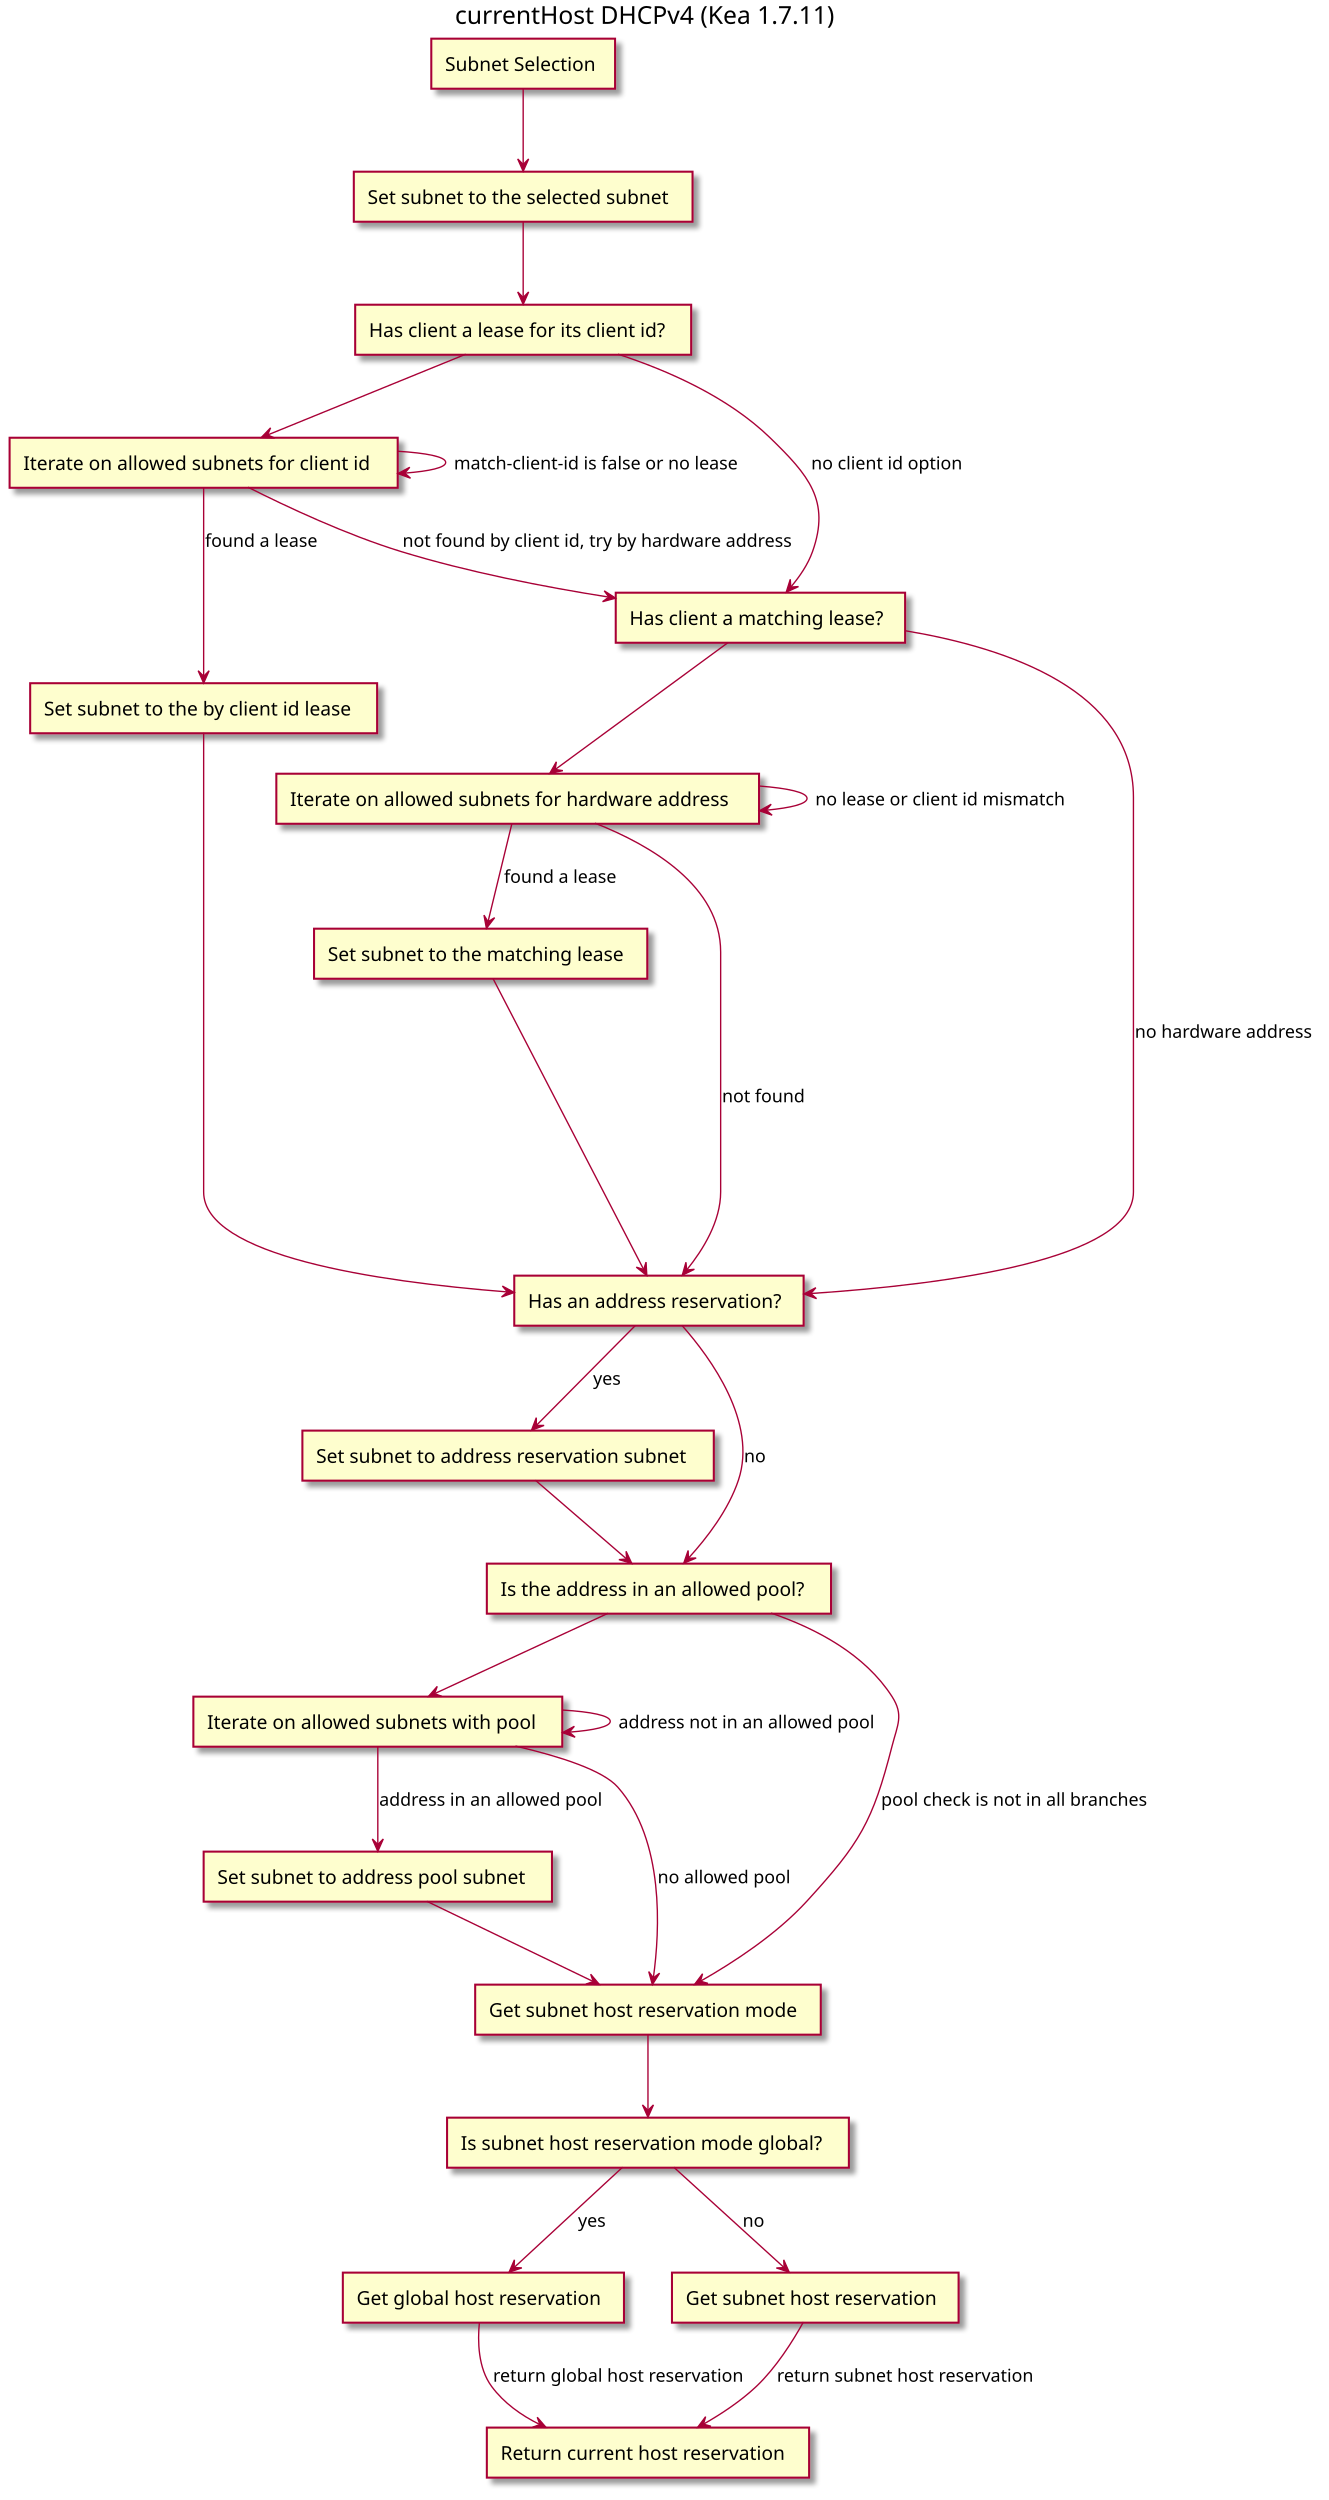
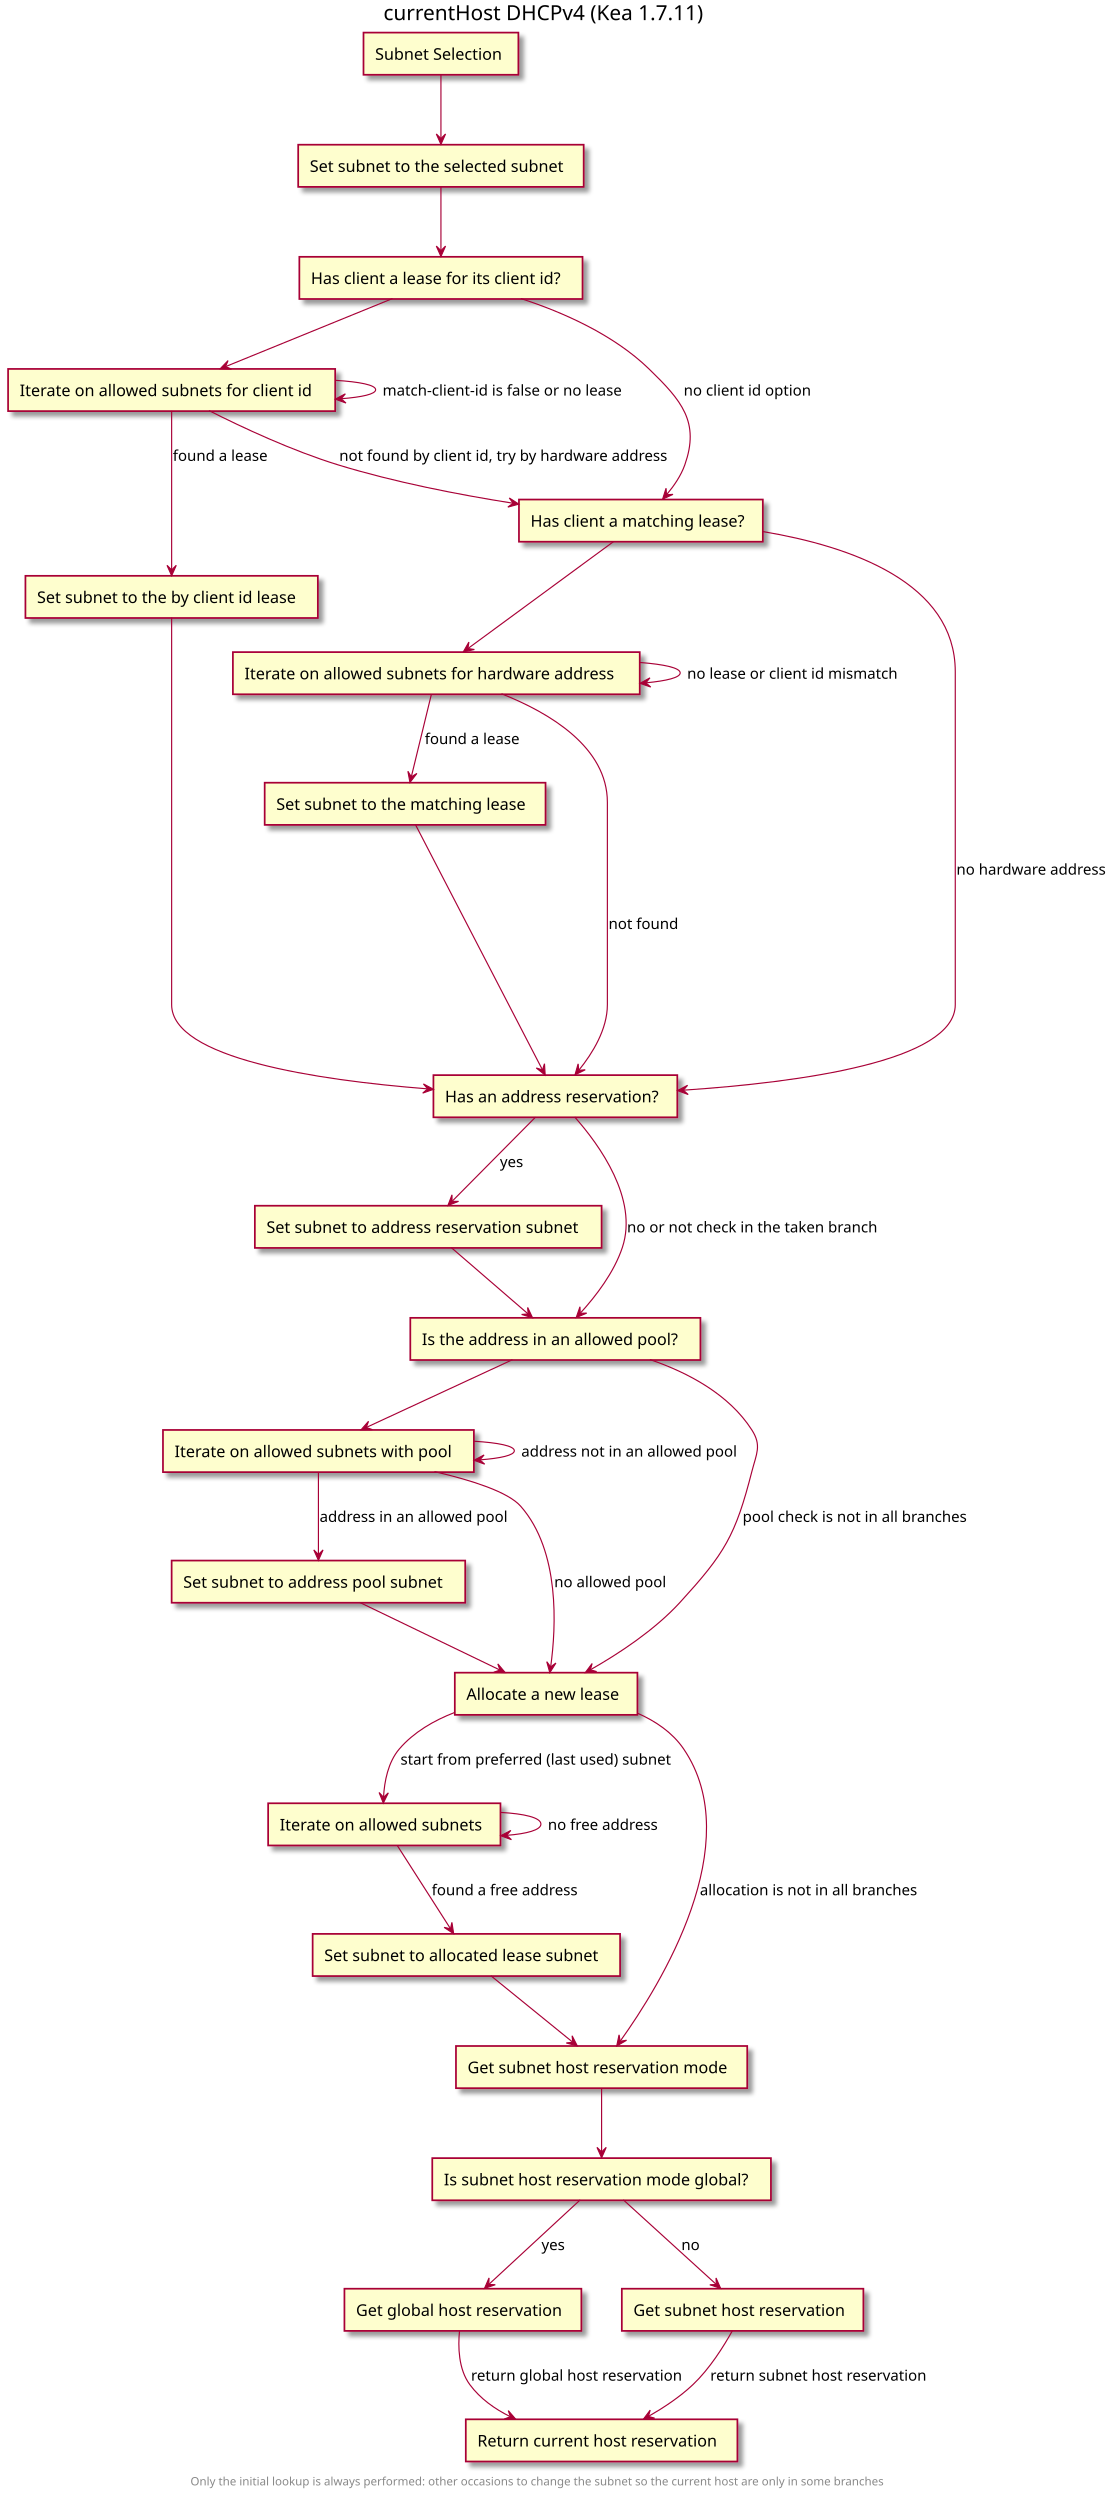
- <svg xmlns="http://www.w3.org/2000/svg" contentScriptType="application/ecmascript" contentStyleType="text/css" height="1823px" preserveAspectRatio="none" style="width:969px;height:1823px;" version="1.1" viewBox="0 0 969 1823" width="969px" zoomAndPan="magnify">
+ <svg xmlns="http://www.w3.org/2000/svg" contentScriptType="application/ecmascript" contentStyleType="text/css" height="2163px" preserveAspectRatio="none" style="width:969px;height:2163px;" version="1.1" viewBox="0 0 969 2163" width="969px" zoomAndPan="magnify">
  <defs>
-     <filter height="300%" id="f162kmmt1mna5z" width="300%" x="-1" y="-1">
+     <filter height="300%" id="fukfijbnkkysb" width="300%" x="-1" y="-1">
      <feGaussianBlur result="blurOut" stdDeviation="2.0" />
      <feColorMatrix in="blurOut" result="blurOut2" type="matrix" values="0 0 0 0 0 0 0 0 0 0 0 0 0 0 0 0 0 0 .4 0" />
      <feOffset dx="4.0" dy="4.0" in="blurOut2" result="blurOut3" />
      <feBlend in="SourceGraphic" in2="blurOut3" mode="normal" />
    </filter>
  </defs>
  <g>
    <text fill="#000000" font-family="sans-serif" font-size="18" lengthAdjust="spacingAndGlyphs" textLength="288" x="331.75" y="17.402">currentHost DHCPv4 (Kea 1.7.11)</text>
-     <rect fill="#FEFECE" filter="url(#f162kmmt1mna5z)" height="36.488" style="stroke: #A80036; stroke-width: 1.5;" width="134" x="314.5" y="28.199" />
+     <rect fill="#FEFECE" filter="url(#fukfijbnkkysb)" height="36.488" style="stroke: #A80036; stroke-width: 1.5;" width="134" x="314.5" y="28.199" />
    <text fill="#000000" font-family="sans-serif" font-size="14" lengthAdjust="spacingAndGlyphs" textLength="114" x="324.5" y="51.734">Subnet Selection</text>
-     <rect fill="#FEFECE" filter="url(#f162kmmt1mna5z)" height="36.488" style="stroke: #A80036; stroke-width: 1.5;" width="247" x="258" y="125.199" />
+     <rect fill="#FEFECE" filter="url(#fukfijbnkkysb)" height="36.488" style="stroke: #A80036; stroke-width: 1.5;" width="247" x="258" y="125.199" />
    <text fill="#000000" font-family="sans-serif" font-size="14" lengthAdjust="spacingAndGlyphs" textLength="227" x="268" y="148.734">Set subnet to the selected subnet</text>
-     <rect fill="#FEFECE" filter="url(#f162kmmt1mna5z)" height="36.488" style="stroke: #A80036; stroke-width: 1.5;" width="245" x="259" y="222.199" />
+     <rect fill="#FEFECE" filter="url(#fukfijbnkkysb)" height="36.488" style="stroke: #A80036; stroke-width: 1.5;" width="245" x="259" y="222.199" />
    <text fill="#000000" font-family="sans-serif" font-size="14" lengthAdjust="spacingAndGlyphs" textLength="225" x="269" y="245.734">Has client a lease for its client id?</text>
-     <rect fill="#FEFECE" filter="url(#f162kmmt1mna5z)" height="36.488" style="stroke: #A80036; stroke-width: 1.5;" width="283" x="7" y="319.199" />
+     <rect fill="#FEFECE" filter="url(#fukfijbnkkysb)" height="36.488" style="stroke: #A80036; stroke-width: 1.5;" width="283" x="7" y="319.199" />
    <text fill="#000000" font-family="sans-serif" font-size="14" lengthAdjust="spacingAndGlyphs" textLength="263" x="17" y="342.734">Iterate on allowed subnets for client id</text>
-     <rect fill="#FEFECE" filter="url(#f162kmmt1mna5z)" height="36.488" style="stroke: #A80036; stroke-width: 1.5;" width="253" x="22" y="498.199" />
+     <rect fill="#FEFECE" filter="url(#fukfijbnkkysb)" height="36.488" style="stroke: #A80036; stroke-width: 1.5;" width="253" x="22" y="498.199" />
    <text fill="#000000" font-family="sans-serif" font-size="14" lengthAdjust="spacingAndGlyphs" textLength="233" x="32" y="521.734">Set subnet to the by client id lease</text>
-     <rect fill="#FEFECE" filter="url(#f162kmmt1mna5z)" height="36.488" style="stroke: #A80036; stroke-width: 1.5;" width="211" x="449" y="432.199" />
+     <rect fill="#FEFECE" filter="url(#fukfijbnkkysb)" height="36.488" style="stroke: #A80036; stroke-width: 1.5;" width="211" x="449" y="432.199" />
    <text fill="#000000" font-family="sans-serif" font-size="14" lengthAdjust="spacingAndGlyphs" textLength="191" x="459" y="455.734">Has client a matching lease?</text>
-     <rect fill="#FEFECE" filter="url(#f162kmmt1mna5z)" height="36.488" style="stroke: #A80036; stroke-width: 1.5;" width="352" x="201.5" y="564.199" />
+     <rect fill="#FEFECE" filter="url(#fukfijbnkkysb)" height="36.488" style="stroke: #A80036; stroke-width: 1.5;" width="352" x="201.5" y="564.199" />
    <text fill="#000000" font-family="sans-serif" font-size="14" lengthAdjust="spacingAndGlyphs" textLength="332" x="211.5" y="587.734">Iterate on allowed subnets for hardware address</text>
-     <rect fill="#FEFECE" filter="url(#f162kmmt1mna5z)" height="36.488" style="stroke: #A80036; stroke-width: 1.5;" width="243" x="229" y="677.199" />
+     <rect fill="#FEFECE" filter="url(#fukfijbnkkysb)" height="36.488" style="stroke: #A80036; stroke-width: 1.5;" width="243" x="229" y="677.199" />
    <text fill="#000000" font-family="sans-serif" font-size="14" lengthAdjust="spacingAndGlyphs" textLength="223" x="239" y="700.734">Set subnet to the matching lease</text>
-     <rect fill="#FEFECE" filter="url(#f162kmmt1mna5z)" height="36.488" style="stroke: #A80036; stroke-width: 1.5;" width="211" x="375" y="930.199" />
+     <rect fill="#FEFECE" filter="url(#fukfijbnkkysb)" height="36.488" style="stroke: #A80036; stroke-width: 1.5;" width="211" x="375" y="930.199" />
    <text fill="#000000" font-family="sans-serif" font-size="14" lengthAdjust="spacingAndGlyphs" textLength="191" x="385" y="953.734">Has an address reservation?</text>
-     <rect fill="#FEFECE" filter="url(#f162kmmt1mna5z)" height="36.488" style="stroke: #A80036; stroke-width: 1.5;" width="300" x="220.5" y="1043.199" />
+     <rect fill="#FEFECE" filter="url(#fukfijbnkkysb)" height="36.488" style="stroke: #A80036; stroke-width: 1.5;" width="300" x="220.5" y="1043.199" />
    <text fill="#000000" font-family="sans-serif" font-size="14" lengthAdjust="spacingAndGlyphs" textLength="280" x="230.5" y="1066.734">Set subnet to address reservation subnet</text>
-     <rect fill="#FEFECE" filter="url(#f162kmmt1mna5z)" height="36.488" style="stroke: #A80036; stroke-width: 1.5;" width="251" x="355" y="1140.199" />
+     <rect fill="#FEFECE" filter="url(#fukfijbnkkysb)" height="36.488" style="stroke: #A80036; stroke-width: 1.5;" width="251" x="355" y="1140.199" />
    <text fill="#000000" font-family="sans-serif" font-size="14" lengthAdjust="spacingAndGlyphs" textLength="231" x="365" y="1163.734">Is the address in an allowed pool?</text>
-     <rect fill="#FEFECE" filter="url(#f162kmmt1mna5z)" height="36.488" style="stroke: #A80036; stroke-width: 1.5;" width="269" x="141" y="1237.199" />
+     <rect fill="#FEFECE" filter="url(#fukfijbnkkysb)" height="36.488" style="stroke: #A80036; stroke-width: 1.5;" width="269" x="141" y="1237.199" />
    <text fill="#000000" font-family="sans-serif" font-size="14" lengthAdjust="spacingAndGlyphs" textLength="249" x="151" y="1260.734">Iterate on allowed subnets with pool</text>
-     <rect fill="#FEFECE" filter="url(#f162kmmt1mna5z)" height="36.488" style="stroke: #A80036; stroke-width: 1.5;" width="254" x="148.5" y="1350.199" />
+     <rect fill="#FEFECE" filter="url(#fukfijbnkkysb)" height="36.488" style="stroke: #A80036; stroke-width: 1.5;" width="254" x="148.5" y="1350.199" />
    <text fill="#000000" font-family="sans-serif" font-size="14" lengthAdjust="spacingAndGlyphs" textLength="234" x="158.5" y="1373.734">Set subnet to address pool subnet</text>
-     <rect fill="#FEFECE" filter="url(#f162kmmt1mna5z)" height="36.488" style="stroke: #A80036; stroke-width: 1.5;" width="252" x="346.5" y="1447.199" />
-     <text fill="#000000" font-family="sans-serif" font-size="14" lengthAdjust="spacingAndGlyphs" textLength="232" x="356.5" y="1470.734">Get subnet host reservation mode</text>
-     <rect fill="#FEFECE" filter="url(#f162kmmt1mna5z)" height="36.488" style="stroke: #A80036; stroke-width: 1.5;" width="293" x="326" y="1544.199" />
-     <text fill="#000000" font-family="sans-serif" font-size="14" lengthAdjust="spacingAndGlyphs" textLength="273" x="336" y="1567.734">Is subnet host reservation mode global?</text>
-     <rect fill="#FEFECE" filter="url(#f162kmmt1mna5z)" height="36.488" style="stroke: #A80036; stroke-width: 1.5;" width="205" x="250" y="1657.199" />
-     <text fill="#000000" font-family="sans-serif" font-size="14" lengthAdjust="spacingAndGlyphs" textLength="185" x="260" y="1680.734">Get global host reservation</text>
-     <rect fill="#FEFECE" filter="url(#f162kmmt1mna5z)" height="36.488" style="stroke: #A80036; stroke-width: 1.5;" width="209" x="490" y="1657.199" />
-     <text fill="#000000" font-family="sans-serif" font-size="14" lengthAdjust="spacingAndGlyphs" textLength="189" x="500" y="1680.734">Get subnet host reservation</text>
-     <rect fill="#FEFECE" filter="url(#f162kmmt1mna5z)" height="36.488" style="stroke: #A80036; stroke-width: 1.5;" width="235" x="355" y="1770.199" />
-     <text fill="#000000" font-family="sans-serif" font-size="14" lengthAdjust="spacingAndGlyphs" textLength="215" x="365" y="1793.734">Return current host reservation</text>
+     <rect fill="#FEFECE" filter="url(#fukfijbnkkysb)" height="36.488" style="stroke: #A80036; stroke-width: 1.5;" width="158" x="393.5" y="1447.199" />
+     <text fill="#000000" font-family="sans-serif" font-size="14" lengthAdjust="spacingAndGlyphs" textLength="138" x="403.5" y="1470.734">Allocate a new lease</text>
+     <rect fill="#FEFECE" filter="url(#fukfijbnkkysb)" height="36.488" style="stroke: #A80036; stroke-width: 1.5;" width="201" x="232" y="1560.199" />
+     <text fill="#000000" font-family="sans-serif" font-size="14" lengthAdjust="spacingAndGlyphs" textLength="181" x="242" y="1583.734">Iterate on allowed subnets</text>
+     <rect fill="#FEFECE" filter="url(#fukfijbnkkysb)" height="36.488" style="stroke: #A80036; stroke-width: 1.5;" width="266" x="270.5" y="1673.199" />
+     <text fill="#000000" font-family="sans-serif" font-size="14" lengthAdjust="spacingAndGlyphs" textLength="246" x="280.5" y="1696.734">Set subnet to allocated lease subnet</text>
+     <rect fill="#FEFECE" filter="url(#fukfijbnkkysb)" height="36.488" style="stroke: #A80036; stroke-width: 1.5;" width="252" x="394.5" y="1770.199" />
+     <text fill="#000000" font-family="sans-serif" font-size="14" lengthAdjust="spacingAndGlyphs" textLength="232" x="404.5" y="1793.734">Get subnet host reservation mode</text>
+     <rect fill="#FEFECE" filter="url(#fukfijbnkkysb)" height="36.488" style="stroke: #A80036; stroke-width: 1.5;" width="293" x="374" y="1867.199" />
+     <text fill="#000000" font-family="sans-serif" font-size="14" lengthAdjust="spacingAndGlyphs" textLength="273" x="384" y="1890.734">Is subnet host reservation mode global?</text>
+     <rect fill="#FEFECE" filter="url(#fukfijbnkkysb)" height="36.488" style="stroke: #A80036; stroke-width: 1.5;" width="205" x="298" y="1980.199" />
+     <text fill="#000000" font-family="sans-serif" font-size="14" lengthAdjust="spacingAndGlyphs" textLength="185" x="308" y="2003.734">Get global host reservation</text>
+     <rect fill="#FEFECE" filter="url(#fukfijbnkkysb)" height="36.488" style="stroke: #A80036; stroke-width: 1.5;" width="209" x="538" y="1980.199" />
+     <text fill="#000000" font-family="sans-serif" font-size="14" lengthAdjust="spacingAndGlyphs" textLength="189" x="548" y="2003.734">Get subnet host reservation</text>
+     <rect fill="#FEFECE" filter="url(#fukfijbnkkysb)" height="36.488" style="stroke: #A80036; stroke-width: 1.5;" width="235" x="403" y="2093.199" />
+     <text fill="#000000" font-family="sans-serif" font-size="14" lengthAdjust="spacingAndGlyphs" textLength="215" x="413" y="2116.734">Return current host reservation</text>
    <path d="M381.5,64.619 C381.5,80.159 381.5,102.979 381.5,119.859 " fill="none" id="entry-&gt;setSelected" style="stroke: #A80036; stroke-width: 1.0;" />
    <polygon fill="#A80036" points="381.5,124.889,385.5,115.889,381.5,119.889,377.5,115.889,381.5,124.889" style="stroke: #A80036; stroke-width: 1.0;" />
    <path d="M381.5,161.619 C381.5,177.159 381.5,199.979 381.5,216.859 " fill="none" id="setSelected-&gt;clientid_lookup" style="stroke: #A80036; stroke-width: 1.0;" />
    <polygon fill="#A80036" points="381.5,221.889,385.5,212.889,381.5,216.889,377.5,212.889,381.5,221.889" style="stroke: #A80036; stroke-width: 1.0;" />
    <path d="M450.66,258.279 C487.31,270.259 530.95,289.549 561.5,319.199 C589.76,346.619 605.63,365.079 592.5,402.199 C589.19,411.549 583.15,420.399 576.84,427.849 " fill="none" id="clientid_lookup-&gt;hwaddr_lookup" style="stroke: #A80036; stroke-width: 1.0;" />
    <polygon fill="#A80036" points="573.32,431.829,582.272,427.724,576.627,428.079,576.272,422.433,573.32,431.829" style="stroke: #A80036; stroke-width: 1.0;" />
    <text fill="#000000" font-family="sans-serif" font-size="13" lengthAdjust="spacingAndGlyphs" textLength="116" x="591.5" y="342.268">no client id option</text>
    <path d="M339.58,258.289 C298.95,274.859 237.46,299.929 195.27,317.129 " fill="none" id="clientid_lookup-&gt;clientid_iterate" style="stroke: #A80036; stroke-width: 1.0;" />
    <polygon fill="#A80036" points="190.48,319.079,200.324,319.388,195.111,317.193,197.306,311.979,190.48,319.079" style="stroke: #A80036; stroke-width: 1.0;" />
    <path d="M290.1,329.059 C310.94,330.339 325,333.049 325,337.199 C325,340.989 313.25,343.589 295.32,344.979 " fill="none" id="clientid_iterate-&gt;clientid_iterate" style="stroke: #A80036; stroke-width: 1.0;" />
    <polygon fill="#A80036" points="290.1,345.339,299.353,348.712,295.088,344.996,298.804,340.731,290.1,345.339" style="stroke: #A80036; stroke-width: 1.0;" />
    <text fill="#000000" font-family="sans-serif" font-size="13" lengthAdjust="spacingAndGlyphs" textLength="224" x="331" y="342.268">match-client-id is false or no lease</text>
    <path d="M148.5,355.489 C148.5,387.829 148.5,457.389 148.5,493.079 " fill="none" id="clientid_iterate-&gt;found_clientid" style="stroke: #A80036; stroke-width: 1.0;" />
    <polygon fill="#A80036" points="148.5,498.099,152.5,489.099,148.5,493.099,144.5,489.099,148.5,498.099" style="stroke: #A80036; stroke-width: 1.0;" />
    <text fill="#000000" font-family="sans-serif" font-size="13" lengthAdjust="spacingAndGlyphs" textLength="84" x="149.5" y="398.768">found a lease</text>
    <path d="M148.5,534.359 C148.5,557.729 148.5,600.879 148.5,637.699 C148.5,637.699 148.5,637.699 148.5,869.199 C148.5,915.659 273.28,934.469 369.84,942.069 " fill="none" id="found_clientid-&gt;hasAddressReservation" style="stroke: #A80036; stroke-width: 1.0;" />
    <polygon fill="#A80036" points="375,942.469,366.335,937.787,370.015,942.084,365.718,945.763,375,942.469" style="stroke: #A80036; stroke-width: 1.0;" />
    <path d="M180.8,355.259 C209.44,369.719 252.75,389.999 292.5,402.199 C341.2,417.149 396.54,427.939 443.77,435.379 " fill="none" id="clientid_iterate-&gt;hwaddr_lookup" style="stroke: #A80036; stroke-width: 1.0;" />
    <polygon fill="#A80036" points="448.9,436.179,440.625,430.839,443.96,435.408,439.391,438.744,448.9,436.179" style="stroke: #A80036; stroke-width: 1.0;" />
    <text fill="#000000" font-family="sans-serif" font-size="13" lengthAdjust="spacingAndGlyphs" textLength="294" x="293.5" y="398.768">not found by client id, try by hardware address</text>
    <path d="M660.05,459.919 C736.51,472.709 826.5,504.129 826.5,581.199 C826.5,581.199 826.5,581.199 826.5,869.199 C826.5,918.249 692.51,936.459 591.29,943.219 " fill="none" id="hwaddr_lookup-&gt;hasAddressReservation" style="stroke: #A80036; stroke-width: 1.0;" />
    <polygon fill="#A80036" points="586.19,943.549,595.424,946.975,591.18,943.235,594.92,938.991,586.19,943.549" style="stroke: #A80036; stroke-width: 1.0;" />
    <text fill="#000000" font-family="sans-serif" font-size="13" lengthAdjust="spacingAndGlyphs" textLength="130" x="827.5" y="756.768">no hardware address</text>
    <path d="M531,468.459 C498.37,492.419 439.49,535.669 404.91,561.069 " fill="none" id="hwaddr_lookup-&gt;hwaddr_iterate" style="stroke: #A80036; stroke-width: 1.0;" />
    <polygon fill="#A80036" points="400.82,564.069,410.437,561.946,404.844,561.101,405.689,555.508,400.82,564.069" style="stroke: #A80036; stroke-width: 1.0;" />
    <path d="M553.73,573.179 C574.76,574.819 588.5,577.819 588.5,582.199 C588.5,586.199 577.02,589.059 558.99,590.769 " fill="none" id="hwaddr_iterate-&gt;hwaddr_iterate" style="stroke: #A80036; stroke-width: 1.0;" />
    <polygon fill="#A80036" points="553.73,591.219,563.039,594.434,558.712,590.791,562.354,586.463,553.73,591.219" style="stroke: #A80036; stroke-width: 1.0;" />
    <text fill="#000000" font-family="sans-serif" font-size="13" lengthAdjust="spacingAndGlyphs" textLength="190" x="594.5" y="587.268">no lease or client id mismatch</text>
    <path d="M373.28,600.539 C368.61,619.769 361.05,650.829 355.93,671.859 " fill="none" id="hwaddr_iterate-&gt;found_hwaddr" style="stroke: #A80036; stroke-width: 1.0;" />
    <polygon fill="#A80036" points="354.69,676.979,360.689,669.168,355.862,672.119,352.912,667.292,354.69,676.979" style="stroke: #A80036; stroke-width: 1.0;" />
    <text fill="#000000" font-family="sans-serif" font-size="13" lengthAdjust="spacingAndGlyphs" textLength="84" x="367.5" y="643.768">found a lease</text>
    <path d="M359.44,713.449 C382.5,757.979 443.99,876.699 469.34,925.649 " fill="none" id="found_hwaddr-&gt;hasAddressReservation" style="stroke: #A80036; stroke-width: 1.0;" />
    <polygon fill="#A80036" points="471.67,930.159,471.085,920.328,469.371,925.719,463.98,924.006,471.67,930.159" style="stroke: #A80036; stroke-width: 1.0;" />
    <path d="M433.87,600.249 C475.7,616.789 525.5,646.499 525.5,694.199 C525.5,694.199 525.5,694.199 525.5,869.199 C525.5,890.489 512.76,911.209 500.84,925.929 " fill="none" id="hwaddr_iterate-&gt;hasAddressReservation" style="stroke: #A80036; stroke-width: 1.0;" />
    <polygon fill="#A80036" points="497.51,929.919,506.343,925.563,500.709,926.077,500.195,920.443,497.51,929.919" style="stroke: #A80036; stroke-width: 1.0;" />
    <text fill="#000000" font-family="sans-serif" font-size="13" lengthAdjust="spacingAndGlyphs" textLength="62" x="526.5" y="803.768">not found</text>
    <path d="M463.31,966.539 C443.86,986.179 412.17,1018.149 391.33,1039.179 " fill="none" id="hasAddressReservation-&gt;setAddressReservation" style="stroke: #A80036; stroke-width: 1.0;" />
    <polygon fill="#A80036" points="387.57,1042.979,396.748,1039.407,391.091,1039.429,391.068,1033.773,387.57,1042.979" style="stroke: #A80036; stroke-width: 1.0;" />
    <text fill="#000000" font-family="sans-serif" font-size="13" lengthAdjust="spacingAndGlyphs" textLength="21" x="432.5" y="1009.768">yes</text>
    <path d="M497.22,966.419 C518.88,990.899 552.33,1037.439 538.5,1079.199 C531.33,1100.869 515.54,1121.419 502.24,1135.979 " fill="none" id="hasAddressReservation-&gt;pool" style="stroke: #A80036; stroke-width: 1.0;" />
    <polygon fill="#A80036" points="498.57,1139.929,507.636,1136.08,501.982,1136.274,501.788,1130.621,498.57,1139.929" style="stroke: #A80036; stroke-width: 1.0;" />
-     <text fill="#000000" font-family="sans-serif" font-size="13" lengthAdjust="spacingAndGlyphs" textLength="16" x="542.5" y="1066.268">no</text>
+     <text fill="#000000" font-family="sans-serif" font-size="13" lengthAdjust="spacingAndGlyphs" textLength="225" x="542.5" y="1066.268">no or not check in the taken branch</text>
    <path d="M390.42,1079.399 C409.11,1095.539 437.07,1119.699 456.88,1136.799 " fill="none" id="setAddressReservation-&gt;pool" style="stroke: #A80036; stroke-width: 1.0;" />
    <polygon fill="#A80036" points="460.73,1140.119,456.536,1131.208,456.947,1136.85,451.305,1137.261,460.73,1140.119" style="stroke: #A80036; stroke-width: 1.0;" />
    <path d="M443.38,1176.399 C407.82,1192.879 354.25,1217.709 317.23,1234.859 " fill="none" id="pool-&gt;pool_iterate" style="stroke: #A80036; stroke-width: 1.0;" />
    <polygon fill="#A80036" points="312.35,1237.119,322.198,1236.974,316.889,1235.021,318.841,1229.712,312.35,1237.119" style="stroke: #A80036; stroke-width: 1.0;" />
-     <path d="M562.27,1176.259 C595.56,1187.659 630.78,1206.449 650.5,1237.199 C659.14,1250.669 654.47,1257.699 650.5,1273.199 C636.28,1328.689 627.14,1343.909 588.5,1386.199 C566.39,1410.399 535.31,1430.779 510.89,1444.629 " fill="none" id="pool-&gt;getHRmode" style="stroke: #A80036; stroke-width: 1.0;" />
+     <path d="M562.27,1176.259 C595.56,1187.659 630.78,1206.449 650.5,1237.199 C659.14,1250.669 654.47,1257.699 650.5,1273.199 C636.28,1328.689 627.14,1343.909 588.5,1386.199 C566.39,1410.399 535.31,1430.779 510.89,1444.629 " fill="none" id="pool-&gt;allocate" style="stroke: #A80036; stroke-width: 1.0;" />
    <polygon fill="#A80036" points="506.41,1447.139,516.218,1446.241,510.775,1444.7,512.315,1439.257,506.41,1447.139" style="stroke: #A80036; stroke-width: 1.0;" />
    <text fill="#000000" font-family="sans-serif" font-size="13" lengthAdjust="spacingAndGlyphs" textLength="205" x="642.5" y="1316.768">pool check is not in all branches</text>
    <path d="M410.12,1246.969 C430.88,1248.219 445,1250.959 445,1255.199 C445,1259.079 433.2,1261.699 415.32,1263.069 " fill="none" id="pool_iterate-&gt;pool_iterate" style="stroke: #A80036; stroke-width: 1.0;" />
    <polygon fill="#A80036" points="410.12,1263.429,419.373,1266.802,415.108,1263.086,418.824,1258.821,410.12,1263.429" style="stroke: #A80036; stroke-width: 1.0;" />
    <text fill="#000000" font-family="sans-serif" font-size="13" lengthAdjust="spacingAndGlyphs" textLength="193" x="451" y="1260.268">address not in an allowed pool</text>
    <path d="M275.5,1273.539 C275.5,1292.769 275.5,1323.829 275.5,1344.859 " fill="none" id="pool_iterate-&gt;inAllowedPool" style="stroke: #A80036; stroke-width: 1.0;" />
    <polygon fill="#A80036" points="275.5,1349.979,279.5,1340.979,275.5,1344.979,271.5,1340.979,275.5,1349.979" style="stroke: #A80036; stroke-width: 1.0;" />
    <text fill="#000000" font-family="sans-serif" font-size="13" lengthAdjust="spacingAndGlyphs" textLength="168" x="276.5" y="1316.768">address in an allowed pool</text>
-     <path d="M375.89,1273.249 C408.78,1280.869 439.69,1290.919 450.5,1303.199 C484.66,1341.979 481.2,1407.709 476.46,1441.949 " fill="none" id="pool_iterate-&gt;getHRmode" style="stroke: #A80036; stroke-width: 1.0;" />
+     <path d="M375.89,1273.249 C408.78,1280.869 439.69,1290.919 450.5,1303.199 C484.66,1341.979 481.2,1407.709 476.46,1441.949 " fill="none" id="pool_iterate-&gt;allocate" style="stroke: #A80036; stroke-width: 1.0;" />
    <polygon fill="#A80036" points="475.7,1447.169,480.97,1438.849,476.429,1442.223,473.055,1437.682,475.7,1447.169" style="stroke: #A80036; stroke-width: 1.0;" />
    <text fill="#000000" font-family="sans-serif" font-size="13" lengthAdjust="spacingAndGlyphs" textLength="100" x="479.5" y="1373.268">no allowed pool</text>
-     <path d="M311.18,1386.399 C345.34,1402.879 396.82,1427.709 432.4,1444.859 " fill="none" id="inAllowedPool-&gt;getHRmode" style="stroke: #A80036; stroke-width: 1.0;" />
+     <path d="M311.18,1386.399 C345.34,1402.879 396.82,1427.709 432.4,1444.859 " fill="none" id="inAllowedPool-&gt;allocate" style="stroke: #A80036; stroke-width: 1.0;" />
    <polygon fill="#A80036" points="437.09,1447.119,430.723,1439.605,432.587,1444.946,427.246,1446.81,437.09,1447.119" style="stroke: #A80036; stroke-width: 1.0;" />
-     <path d="M472.5,1483.619 C472.5,1499.159 472.5,1521.979 472.5,1538.859 " fill="none" id="getHRmode-&gt;checkHRmode" style="stroke: #A80036; stroke-width: 1.0;" />
-     <polygon fill="#A80036" points="472.5,1543.889,476.5,1534.889,472.5,1538.889,468.5,1534.889,472.5,1543.889" style="stroke: #A80036; stroke-width: 1.0;" />
-     <path d="M454.01,1580.299 C432.76,1599.959 397.87,1632.229 375.04,1653.349 " fill="none" id="checkHRmode-&gt;global" style="stroke: #A80036; stroke-width: 1.0;" />
-     <polygon fill="#A80036" points="371.21,1656.899,380.538,1653.738,374.886,1653.51,375.115,1647.857,371.21,1656.899" style="stroke: #A80036; stroke-width: 1.0;" />
-     <text fill="#000000" font-family="sans-serif" font-size="13" lengthAdjust="spacingAndGlyphs" textLength="21" x="421.5" y="1623.768">yes</text>
-     <path d="M491.3,1580.299 C512.9,1599.959 548.37,1632.229 571.58,1653.349 " fill="none" id="checkHRmode-&gt;bySubnet" style="stroke: #A80036; stroke-width: 1.0;" />
-     <polygon fill="#A80036" points="575.48,1656.899,571.503,1647.889,571.777,1653.539,566.127,1653.814,575.48,1656.899" style="stroke: #A80036; stroke-width: 1.0;" />
-     <text fill="#000000" font-family="sans-serif" font-size="13" lengthAdjust="spacingAndGlyphs" textLength="16" x="541.5" y="1623.768">no</text>
-     <path d="M349.59,1693.389 C348.2,1707.339 348.61,1726.829 358.5,1740.199 C367.42,1752.259 380,1761.239 393.56,1767.929 " fill="none" id="global-&gt;return" style="stroke: #A80036; stroke-width: 1.0;" />
-     <polygon fill="#A80036" points="398.2,1770.109,391.756,1762.661,393.675,1767.982,388.353,1769.901,398.2,1770.109" style="stroke: #A80036; stroke-width: 1.0;" />
-     <text fill="#000000" font-family="sans-serif" font-size="13" lengthAdjust="spacingAndGlyphs" textLength="187" x="359.5" y="1736.768">return global host reservation</text>
-     <path d="M585.84,1693.209 C578.18,1707.059 565.99,1726.489 551.5,1740.199 C540.25,1750.839 526.18,1760.169 513.05,1767.649 " fill="none" id="bySubnet-&gt;return" style="stroke: #A80036; stroke-width: 1.0;" />
-     <polygon fill="#A80036" points="508.63,1770.119,518.438,1769.221,512.995,1767.68,514.535,1762.237,508.63,1770.119" style="stroke: #A80036; stroke-width: 1.0;" />
-     <text fill="#000000" font-family="sans-serif" font-size="13" lengthAdjust="spacingAndGlyphs" textLength="191" x="566.5" y="1736.768">return subnet host reservation</text>
+     <path d="M393.3,1481.659 C375.37,1488.599 357.97,1498.649 345.5,1513.199 C335.73,1524.599 332.59,1541.329 331.83,1554.829 " fill="none" id="allocate-&gt;allocate_iterate" style="stroke: #A80036; stroke-width: 1.0;" />
+     <polygon fill="#A80036" points="331.65,1560.009,335.981,1551.164,331.836,1555.013,327.987,1550.867,331.65,1560.009" style="stroke: #A80036; stroke-width: 1.0;" />
+     <text fill="#000000" font-family="sans-serif" font-size="13" lengthAdjust="spacingAndGlyphs" textLength="240" x="346.5" y="1526.768">start from preferred (last used) subnet</text>
+     <path d="M551.57,1482.259 C567.28,1489.169 581.88,1499.059 591.5,1513.199 C647.03,1594.839 571.65,1717.129 536.65,1765.949 " fill="none" id="allocate-&gt;getHRmode" style="stroke: #A80036; stroke-width: 1.0;" />
+     <polygon fill="#A80036" points="533.6,1770.169,542.111,1765.213,536.526,1766.115,535.624,1760.531,533.6,1770.169" style="stroke: #A80036; stroke-width: 1.0;" />
+     <text fill="#000000" font-family="sans-serif" font-size="13" lengthAdjust="spacingAndGlyphs" textLength="198" x="605.5" y="1639.768">allocation is not in all branches</text>
+     <path d="M433.25,1568.119 C453.52,1569.229 468,1572.589 468,1578.199 C468,1583.319 455.9,1586.569 438.34,1587.949 " fill="none" id="allocate_iterate-&gt;allocate_iterate" style="stroke: #A80036; stroke-width: 1.0;" />
+     <polygon fill="#A80036" points="433.25,1588.279,442.494,1591.679,438.239,1587.95,441.967,1583.696,433.25,1588.279" style="stroke: #A80036; stroke-width: 1.0;" />
+     <text fill="#000000" font-family="sans-serif" font-size="13" lengthAdjust="spacingAndGlyphs" textLength="97" x="474" y="1583.268">no free address</text>
+     <path d="M343.59,1596.539 C356.05,1616.009 376.26,1647.619 389.72,1668.659 " fill="none" id="allocate_iterate-&gt;allocated" style="stroke: #A80036; stroke-width: 1.0;" />
+     <polygon fill="#A80036" points="392.48,1672.979,390.978,1663.246,389.776,1668.773,384.248,1667.572,392.48,1672.979" style="stroke: #A80036; stroke-width: 1.0;" />
+     <text fill="#000000" font-family="sans-serif" font-size="13" lengthAdjust="spacingAndGlyphs" textLength="129" x="373.5" y="1639.768">found a free address</text>
+     <path d="M424.69,1709.399 C444.57,1725.539 474.31,1749.699 495.38,1766.799 " fill="none" id="allocated-&gt;getHRmode" style="stroke: #A80036; stroke-width: 1.0;" />
+     <polygon fill="#A80036" points="499.47,1770.119,494.988,1761.349,495.582,1766.975,489.957,1767.569,499.47,1770.119" style="stroke: #A80036; stroke-width: 1.0;" />
+     <path d="M520.5,1806.619 C520.5,1822.159 520.5,1844.979 520.5,1861.859 " fill="none" id="getHRmode-&gt;checkHRmode" style="stroke: #A80036; stroke-width: 1.0;" />
+     <polygon fill="#A80036" points="520.5,1866.889,524.5,1857.889,520.5,1861.889,516.5,1857.889,520.5,1866.889" style="stroke: #A80036; stroke-width: 1.0;" />
+     <path d="M502.01,1903.299 C480.76,1922.959 445.87,1955.229 423.04,1976.349 " fill="none" id="checkHRmode-&gt;global" style="stroke: #A80036; stroke-width: 1.0;" />
+     <polygon fill="#A80036" points="419.21,1979.899,428.538,1976.738,422.886,1976.51,423.115,1970.857,419.21,1979.899" style="stroke: #A80036; stroke-width: 1.0;" />
+     <text fill="#000000" font-family="sans-serif" font-size="13" lengthAdjust="spacingAndGlyphs" textLength="21" x="468.5" y="1946.768">yes</text>
+     <path d="M539.3,1903.299 C560.9,1922.959 596.37,1955.229 619.58,1976.349 " fill="none" id="checkHRmode-&gt;bySubnet" style="stroke: #A80036; stroke-width: 1.0;" />
+     <polygon fill="#A80036" points="623.48,1979.899,619.503,1970.889,619.777,1976.539,614.127,1976.814,623.48,1979.899" style="stroke: #A80036; stroke-width: 1.0;" />
+     <text fill="#000000" font-family="sans-serif" font-size="13" lengthAdjust="spacingAndGlyphs" textLength="16" x="589.5" y="1946.768">no</text>
+     <path d="M397.59,2016.389 C396.2,2030.339 396.61,2049.829 406.5,2063.199 C415.42,2075.259 428,2084.239 441.56,2090.929 " fill="none" id="global-&gt;return" style="stroke: #A80036; stroke-width: 1.0;" />
+     <polygon fill="#A80036" points="446.2,2093.109,439.756,2085.661,441.675,2090.982,436.353,2092.901,446.2,2093.109" style="stroke: #A80036; stroke-width: 1.0;" />
+     <text fill="#000000" font-family="sans-serif" font-size="13" lengthAdjust="spacingAndGlyphs" textLength="187" x="407.5" y="2059.768">return global host reservation</text>
+     <path d="M633.84,2016.209 C626.18,2030.059 613.99,2049.489 599.5,2063.199 C588.25,2073.839 574.18,2083.169 561.05,2090.649 " fill="none" id="bySubnet-&gt;return" style="stroke: #A80036; stroke-width: 1.0;" />
+     <polygon fill="#A80036" points="556.63,2093.119,566.438,2092.221,560.995,2090.68,562.535,2085.237,556.63,2093.119" style="stroke: #A80036; stroke-width: 1.0;" />
+     <text fill="#000000" font-family="sans-serif" font-size="13" lengthAdjust="spacingAndGlyphs" textLength="191" x="614.5" y="2059.768">return subnet host reservation</text>
+     <text fill="#888888" font-family="sans-serif" font-size="10" lengthAdjust="spacingAndGlyphs" textLength="622" x="164.75" y="2150.356">Only the initial lookup is always performed: other occasions to change the subnet so the current host are only in some branches</text>
  </g>
</svg>
